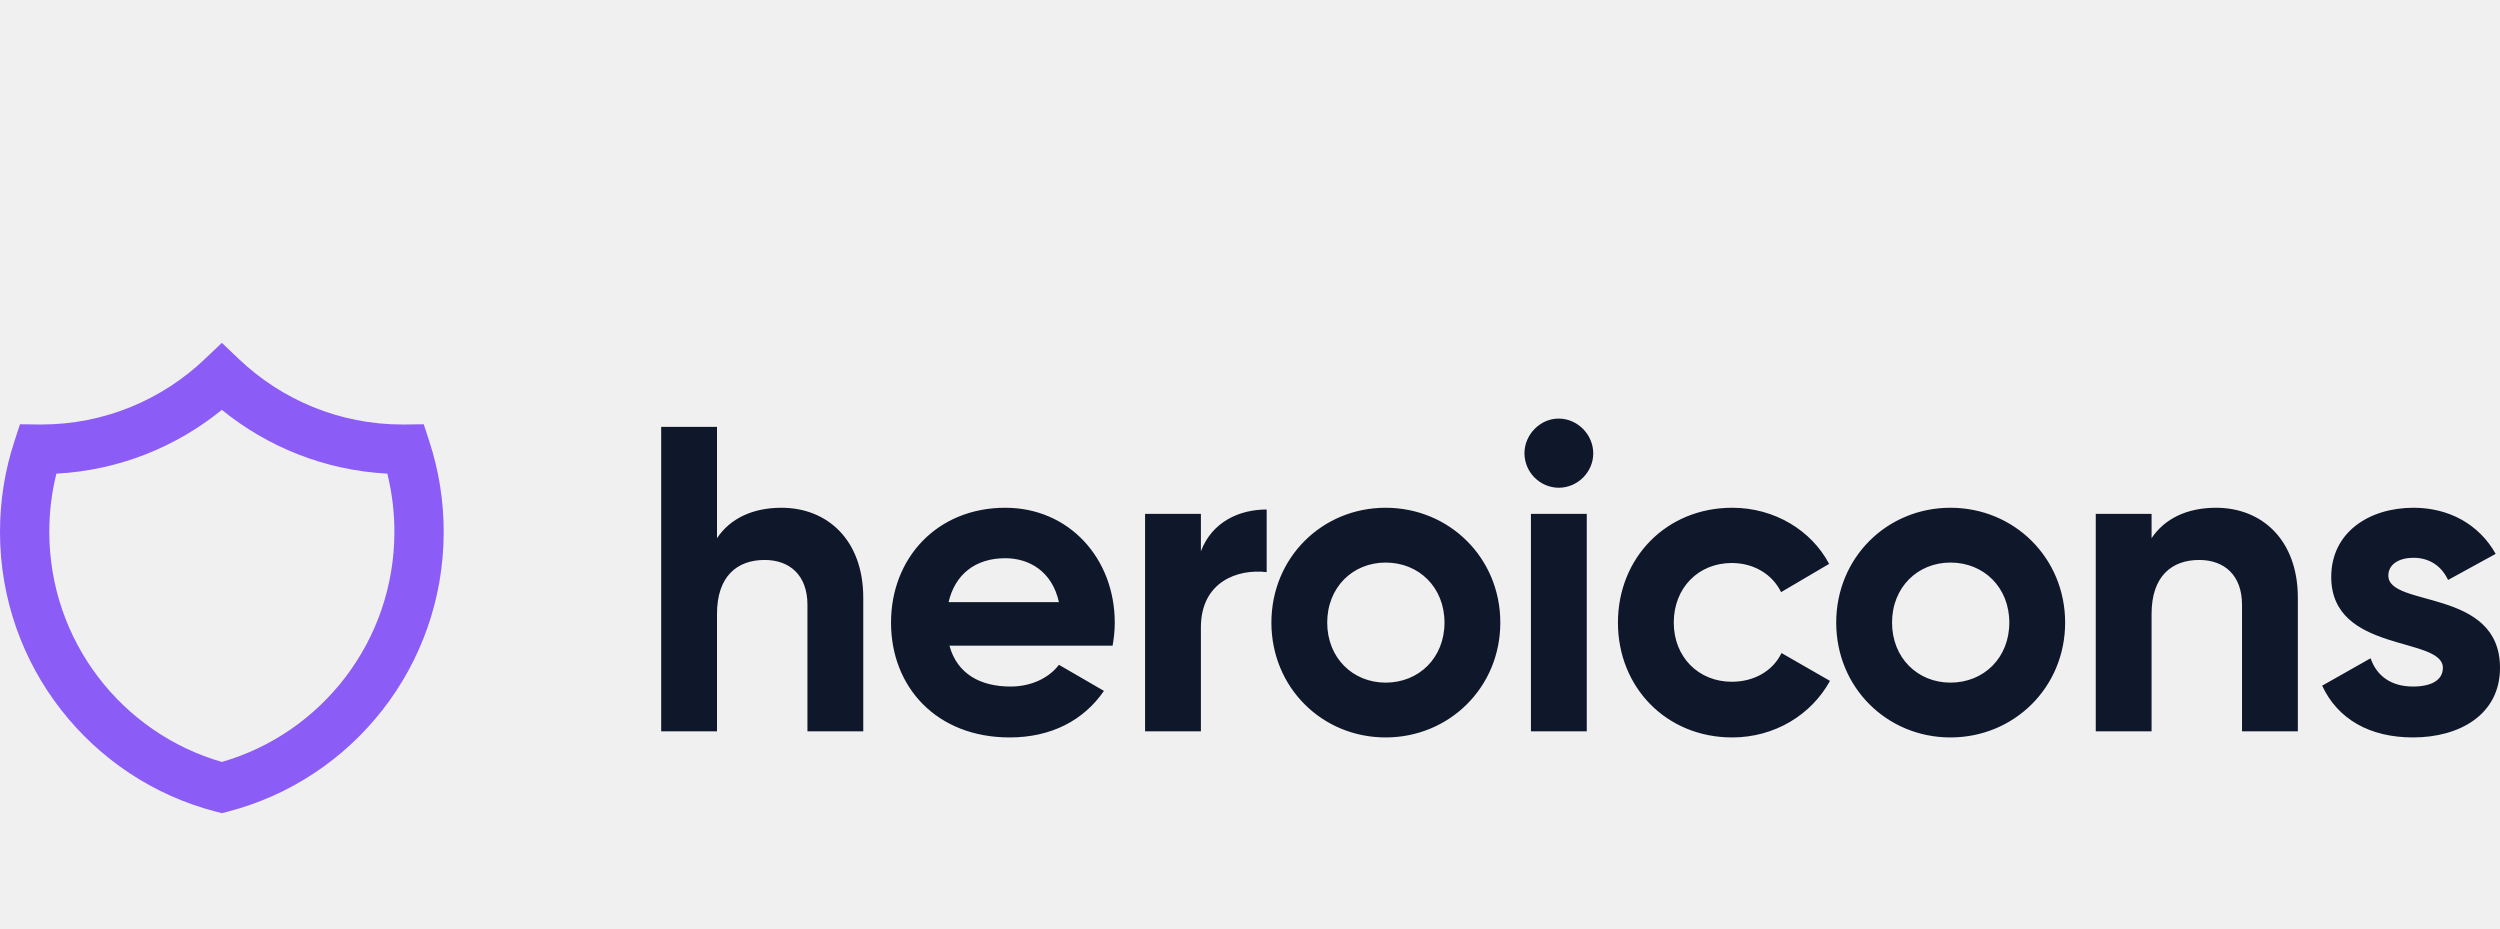
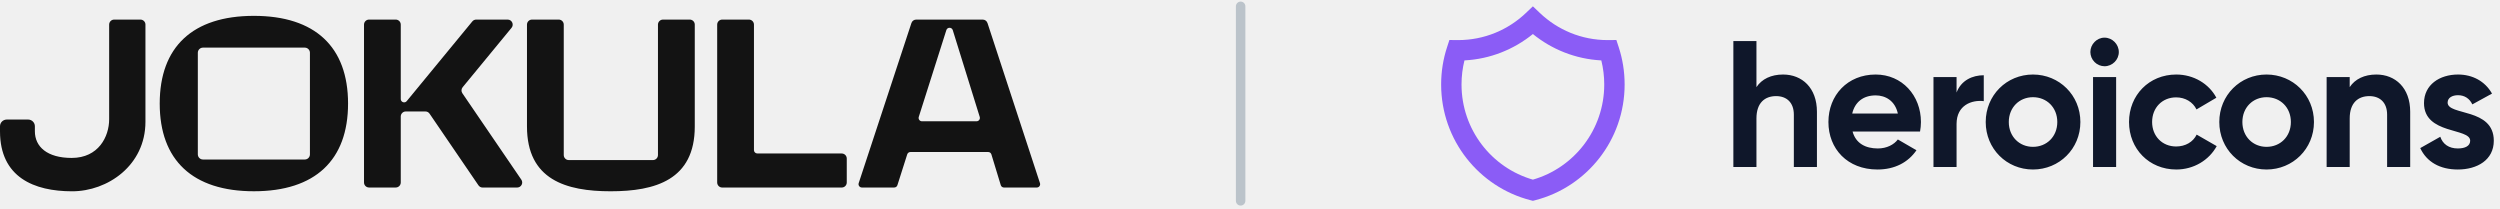
- <svg xmlns="http://www.w3.org/2000/svg" width="350" height="130" viewBox="0 0 350 130" fill="none">
-   <path fill-rule="evenodd" clip-rule="evenodd" d="M31.059 48L33.432 50.257C39.413 55.947 47.481 59.432 56.366 59.432C56.508 59.432 56.649 59.431 56.79 59.429L59.321 59.398L60.111 61.813C61.414 65.794 62.118 70.045 62.118 74.453C62.118 93.302 49.283 109.131 31.919 113.62L31.059 113.843L30.199 113.62C12.834 109.131 0 93.302 0 74.453C0 70.045 0.704 65.794 2.007 61.813L2.797 59.398L5.328 59.429C5.469 59.431 5.61 59.432 5.752 59.432C14.637 59.432 22.705 55.947 28.686 50.257L31.059 48ZM7.893 66.308C7.246 68.913 6.902 71.641 6.902 74.453C6.902 89.749 17.109 102.659 31.059 106.671C45.009 102.659 55.216 89.749 55.216 74.453C55.216 71.641 54.872 68.913 54.224 66.308C45.471 65.847 37.454 62.575 31.059 57.378C24.664 62.575 16.647 65.847 7.893 66.308Z" fill="#8B5CF6" />
-   <path d="M109.407 71.086C105.348 71.086 102.198 72.609 100.38 75.349V59.759H92.565V102.389H100.38V85.946C100.38 80.647 103.228 78.394 107.045 78.394C110.558 78.394 113.042 80.525 113.042 84.667V102.389H120.858V83.692C120.858 75.593 115.829 71.086 109.407 71.086ZM132.923 90.391H155.763C155.945 89.356 156.066 88.321 156.066 87.164C156.066 78.211 149.704 71.086 140.738 71.086C131.226 71.086 124.744 78.09 124.744 87.164C124.744 96.238 131.166 103.241 141.344 103.241C147.16 103.241 151.704 100.866 154.551 96.725L148.25 93.071C146.918 94.837 144.494 96.116 141.465 96.116C137.345 96.116 134.013 94.411 132.923 90.391V90.391ZM132.801 84.301C133.71 80.404 136.558 78.15 140.738 78.15C144.01 78.15 147.281 79.916 148.25 84.301H132.801ZM168.126 77.176V71.939H160.311V102.389H168.126V87.834C168.126 81.439 173.276 79.612 177.335 80.099V71.33C173.518 71.33 169.702 73.035 168.126 77.176ZM193.989 103.241C202.895 103.241 210.044 96.238 210.044 87.164C210.044 78.09 202.895 71.086 193.989 71.086C185.083 71.086 177.995 78.09 177.995 87.164C177.995 96.238 185.083 103.241 193.989 103.241ZM193.989 95.568C189.385 95.568 185.81 92.097 185.81 87.164C185.81 82.231 189.385 78.759 193.989 78.759C198.654 78.759 202.229 82.231 202.229 87.164C202.229 92.097 198.654 95.568 193.989 95.568ZM218.208 68.285C220.873 68.285 223.055 66.092 223.055 63.474C223.055 60.855 220.873 58.602 218.208 58.602C215.603 58.602 213.422 60.855 213.422 63.474C213.435 64.746 213.943 65.962 214.838 66.861C215.733 67.761 216.942 68.272 218.208 68.285V68.285ZM214.33 102.389H222.146V71.939H214.33V102.389ZM242.506 103.241C248.444 103.241 253.593 100.074 256.198 95.324L249.413 91.427C248.201 93.924 245.596 95.446 242.446 95.446C237.781 95.446 234.327 91.975 234.327 87.164C234.327 82.292 237.781 78.82 242.446 78.82C245.536 78.82 248.141 80.404 249.352 82.901L256.077 78.942C253.593 74.253 248.444 71.086 242.506 71.086C233.298 71.086 226.512 78.09 226.512 87.164C226.512 96.238 233.298 103.241 242.506 103.241ZM273.065 103.241C281.97 103.241 289.119 96.238 289.119 87.164C289.119 78.09 281.97 71.086 273.065 71.086C264.159 71.086 257.07 78.09 257.07 87.164C257.07 96.238 264.159 103.241 273.065 103.241ZM273.065 95.568C268.46 95.568 264.886 92.097 264.886 87.164C264.886 82.231 268.46 78.759 273.065 78.759C277.73 78.759 281.304 82.231 281.304 87.164C281.304 92.097 277.73 95.568 273.065 95.568ZM310.248 71.086C306.189 71.086 303.039 72.609 301.221 75.349V71.939H293.406V102.389H301.221V85.946C301.221 80.647 304.068 78.394 307.885 78.394C311.399 78.394 313.883 80.525 313.883 84.667V102.389H321.698V83.692C321.698 75.593 316.67 71.086 310.248 71.086ZM334.369 80.586C334.369 78.942 335.944 78.09 337.883 78.09C340.125 78.09 341.821 79.247 342.73 81.195L349.394 77.541C347.031 73.339 342.79 71.086 337.883 71.086C331.643 71.086 326.372 74.557 326.372 80.769C326.372 91.487 342.003 89.052 342.003 93.497C342.003 95.263 340.306 96.116 337.823 96.116C334.793 96.116 332.733 94.654 331.885 92.157L325.1 95.994C327.281 100.683 331.764 103.241 337.823 103.241C344.305 103.241 350 100.074 350 93.497C350 82.292 334.369 85.093 334.369 80.586V80.586Z" fill="#0F172A" />
+ <svg xmlns="http://www.w3.org/2000/svg" width="395" height="33" viewBox="0 0 395 33" fill="none">
+   <g clip-path="url(#clip0_215_29)">
+     <path d="M22.981 3.888V19.232C22.981 26.13 17.015 30.225 11.395 30.225C5.395 30.225 0 28.025 0 20.746V19.951C0 19.366 0.478 18.889 1.065 18.889H4.446C5.033 18.889 5.51 19.366 5.51 19.951V20.746C5.51 23.173 7.446 24.953 11.323 24.953C15.575 24.953 17.246 21.578 17.246 18.851V3.888C17.246 3.449 17.602 3.094 18.042 3.094C19.134 3.094 21.092 3.094 22.188 3.094C22.628 3.094 22.984 3.449 22.984 3.888H22.981ZM132.989 24.248C130.339 24.248 121.866 24.248 119.655 24.248C119.362 24.248 119.125 24.012 119.125 23.719V3.888C119.125 3.449 118.769 3.094 118.329 3.094H114.111C113.671 3.094 113.315 3.449 113.315 3.888C113.315 7.796 113.315 24.934 113.315 28.835C113.315 29.274 113.671 29.63 114.108 29.63C117.37 29.63 129.727 29.63 132.992 29.63C133.433 29.63 133.788 29.274 133.788 28.835V25.046C133.788 24.607 133.433 24.252 132.992 24.252C132.552 24.252 132.989 24.248 132.989 24.248ZM156.023 3.639C157.131 7.026 163.076 25.152 164.315 28.938C164.427 29.281 164.171 29.63 163.809 29.63C162.47 29.63 159.663 29.63 158.63 29.63C158.396 29.63 158.19 29.477 158.121 29.253L156.641 24.395C156.573 24.171 156.37 24.018 156.135 24.018C154.209 24.018 145.764 24.018 143.847 24.018C143.616 24.018 143.413 24.167 143.342 24.386C143.017 25.401 142.115 28.243 141.79 29.259C141.721 29.48 141.515 29.627 141.284 29.627H136.18C135.818 29.627 135.562 29.274 135.674 28.932L144.004 3.642C144.11 3.315 144.416 3.094 144.759 3.094C146.745 3.094 153.285 3.094 155.268 3.094C155.611 3.094 155.914 3.312 156.02 3.639H156.023ZM154.799 18.477L150.538 4.764C150.385 4.269 149.682 4.262 149.523 4.758C148.434 8.188 145.92 16.091 145.165 18.471C145.056 18.814 145.312 19.163 145.671 19.163H154.29C154.649 19.163 154.905 18.817 154.799 18.474V18.477ZM76.257 29.63H81.711C82.351 29.63 82.732 28.913 82.37 28.386L73.054 14.735C72.854 14.442 72.873 14.056 73.098 13.782L80.824 4.396C81.252 3.876 80.881 3.094 80.209 3.094H75.242C75.005 3.094 74.777 3.2 74.627 3.384L64.262 15.979C63.944 16.365 63.32 16.14 63.32 15.642V3.888C63.32 3.449 62.964 3.094 62.523 3.094H58.309C57.869 3.094 57.513 3.449 57.513 3.888V28.832C57.513 29.271 57.869 29.627 58.309 29.627H62.523C62.964 29.627 63.32 29.271 63.32 28.832V18.406C63.32 17.966 63.675 17.611 64.116 17.611H67.213C67.478 17.611 67.725 17.742 67.871 17.96L75.598 29.284C75.748 29.502 75.995 29.633 76.257 29.633V29.63ZM108.969 3.094H104.754C104.314 3.094 103.958 3.449 103.958 3.888V24.498C103.958 24.937 103.602 25.292 103.162 25.292H89.869C89.429 25.292 89.073 24.937 89.073 24.498V3.888C89.073 3.449 88.717 3.094 88.277 3.094H84.059C83.619 3.094 83.263 3.449 83.263 3.888V19.989C83.263 28.405 89.454 30.222 96.481 30.222C103.509 30.222 109.774 28.439 109.774 19.989V3.888C109.774 3.449 109.418 3.094 108.978 3.094H108.969ZM54.993 16.362C54.993 25.308 49.795 30.219 40.114 30.219C30.433 30.219 25.235 25.308 25.235 16.362C25.235 7.416 30.433 2.505 40.114 2.505C49.795 2.505 54.993 7.416 54.993 16.362ZM48.968 8.335C48.968 7.889 48.606 7.525 48.156 7.525H32.069C31.622 7.525 31.257 7.886 31.257 8.335V24.392C31.257 24.837 31.619 25.202 32.069 25.202H48.156C48.603 25.202 48.968 24.84 48.968 24.392V8.335Z" fill="#131313" />
+   </g>
+   <path d="M196.02 1V31.73" stroke="#BBC3CA" stroke-width="1.5" stroke-linecap="round" stroke-linejoin="round" />
+   <path fill-rule="evenodd" clip-rule="evenodd" d="M242.196 1L243.303 2.054C246.095 4.709 249.86 6.335 254.007 6.335C254.073 6.335 254.139 6.335 254.205 6.334L255.386 6.32L255.755 7.447C256.363 9.305 256.691 11.289 256.691 13.346C256.691 22.143 250.701 29.531 242.597 31.626L242.196 31.73L241.794 31.626C233.69 29.531 227.7 22.143 227.7 13.346C227.7 11.289 228.028 9.305 228.637 7.447L229.005 6.32L230.187 6.334C230.252 6.335 230.318 6.335 230.384 6.335C234.531 6.335 238.297 4.709 241.088 2.054L242.196 1ZM231.384 9.545C231.082 10.76 230.921 12.034 230.921 13.346C230.921 20.485 235.685 26.51 242.196 28.383C248.706 26.51 253.47 20.485 253.47 13.346C253.47 12.034 253.309 10.76 253.007 9.545C248.922 9.33 245.18 7.802 242.196 5.377C239.211 7.802 235.469 9.33 231.384 9.545Z" fill="#8B5CF6" />
+   <path d="M281.732 11.775C279.837 11.775 278.367 12.485 277.519 13.764V6.488H273.871V26.384H277.519V18.71C277.519 16.237 278.848 15.185 280.629 15.185C282.269 15.185 283.428 16.18 283.428 18.113V26.384H287.076V17.658C287.076 13.878 284.729 11.775 281.732 11.775ZM292.707 20.785H303.367C303.451 20.301 303.508 19.818 303.508 19.278C303.508 15.1 300.539 11.775 296.354 11.775C291.915 11.775 288.89 15.043 288.89 19.278C288.89 23.513 291.887 26.782 296.637 26.782C299.352 26.782 301.472 25.673 302.801 23.741L299.861 22.035C299.238 22.86 298.107 23.456 296.694 23.456C294.771 23.456 293.216 22.66 292.707 20.785V20.785ZM292.65 17.942C293.074 16.123 294.403 15.072 296.354 15.072C297.881 15.072 299.408 15.896 299.861 17.942H292.65ZM309.137 14.617V12.172H305.489V26.384H309.137V19.591C309.137 16.607 311.54 15.754 313.435 15.981V11.888C311.653 11.888 309.872 12.684 309.137 14.617ZM321.207 26.782C325.364 26.782 328.7 23.513 328.7 19.278C328.7 15.043 325.364 11.775 321.207 11.775C317.051 11.775 313.743 15.043 313.743 19.278C313.743 23.513 317.051 26.782 321.207 26.782ZM321.207 23.201C319.059 23.201 317.39 21.581 317.39 19.278C317.39 16.976 319.059 15.356 321.207 15.356C323.385 15.356 325.053 16.976 325.053 19.278C325.053 21.581 323.385 23.201 321.207 23.201ZM332.511 10.467C333.755 10.467 334.773 9.444 334.773 8.222C334.773 7 333.755 5.948 332.511 5.948C331.295 5.948 330.277 7 330.277 8.222C330.283 8.815 330.52 9.383 330.938 9.803C331.355 10.223 331.92 10.461 332.511 10.467V10.467ZM330.701 26.384H334.349V12.172H330.701V26.384ZM343.851 26.782C346.622 26.782 349.026 25.304 350.241 23.087L347.075 21.268C346.509 22.433 345.293 23.144 343.823 23.144C341.646 23.144 340.034 21.524 340.034 19.278C340.034 17.004 341.646 15.384 343.823 15.384C345.265 15.384 346.481 16.123 347.046 17.289L350.185 15.441C349.026 13.253 346.622 11.775 343.851 11.775C339.553 11.775 336.386 15.043 336.386 19.278C336.386 23.513 339.553 26.782 343.851 26.782ZM358.113 26.782C362.27 26.782 365.606 23.513 365.606 19.278C365.606 15.043 362.27 11.775 358.113 11.775C353.957 11.775 350.648 15.043 350.648 19.278C350.648 23.513 353.957 26.782 358.113 26.782ZM358.113 23.201C355.964 23.201 354.296 21.581 354.296 19.278C354.296 16.976 355.964 15.356 358.113 15.356C360.29 15.356 361.959 16.976 361.959 19.278C361.959 21.581 360.29 23.201 358.113 23.201ZM375.467 11.775C373.573 11.775 372.102 12.485 371.254 13.764V12.172H367.607V26.384H371.254V18.71C371.254 16.237 372.583 15.185 374.364 15.185C376.004 15.185 377.164 16.18 377.164 18.113V26.384H380.811V17.658C380.811 13.878 378.464 11.775 375.467 11.775ZM386.725 16.209C386.725 15.441 387.46 15.043 388.365 15.043C389.411 15.043 390.203 15.583 390.627 16.493L393.737 14.787C392.634 12.826 390.655 11.775 388.365 11.775C385.452 11.775 382.992 13.395 382.992 16.294C382.992 21.296 390.288 20.159 390.288 22.234C390.288 23.058 389.496 23.456 388.337 23.456C386.923 23.456 385.961 22.774 385.566 21.609L382.399 23.399C383.417 25.588 385.509 26.782 388.337 26.782C391.362 26.782 394.02 25.304 394.02 22.234C394.02 17.004 386.725 18.312 386.725 16.209V16.209Z" fill="#0F172A" />
+   <defs>
+     <clipPath id="clip0_215_29">
+       <rect width="164.34" height="27.72" fill="white" transform="translate(0 2.50486)" />
+     </clipPath>
+   </defs>
</svg>
